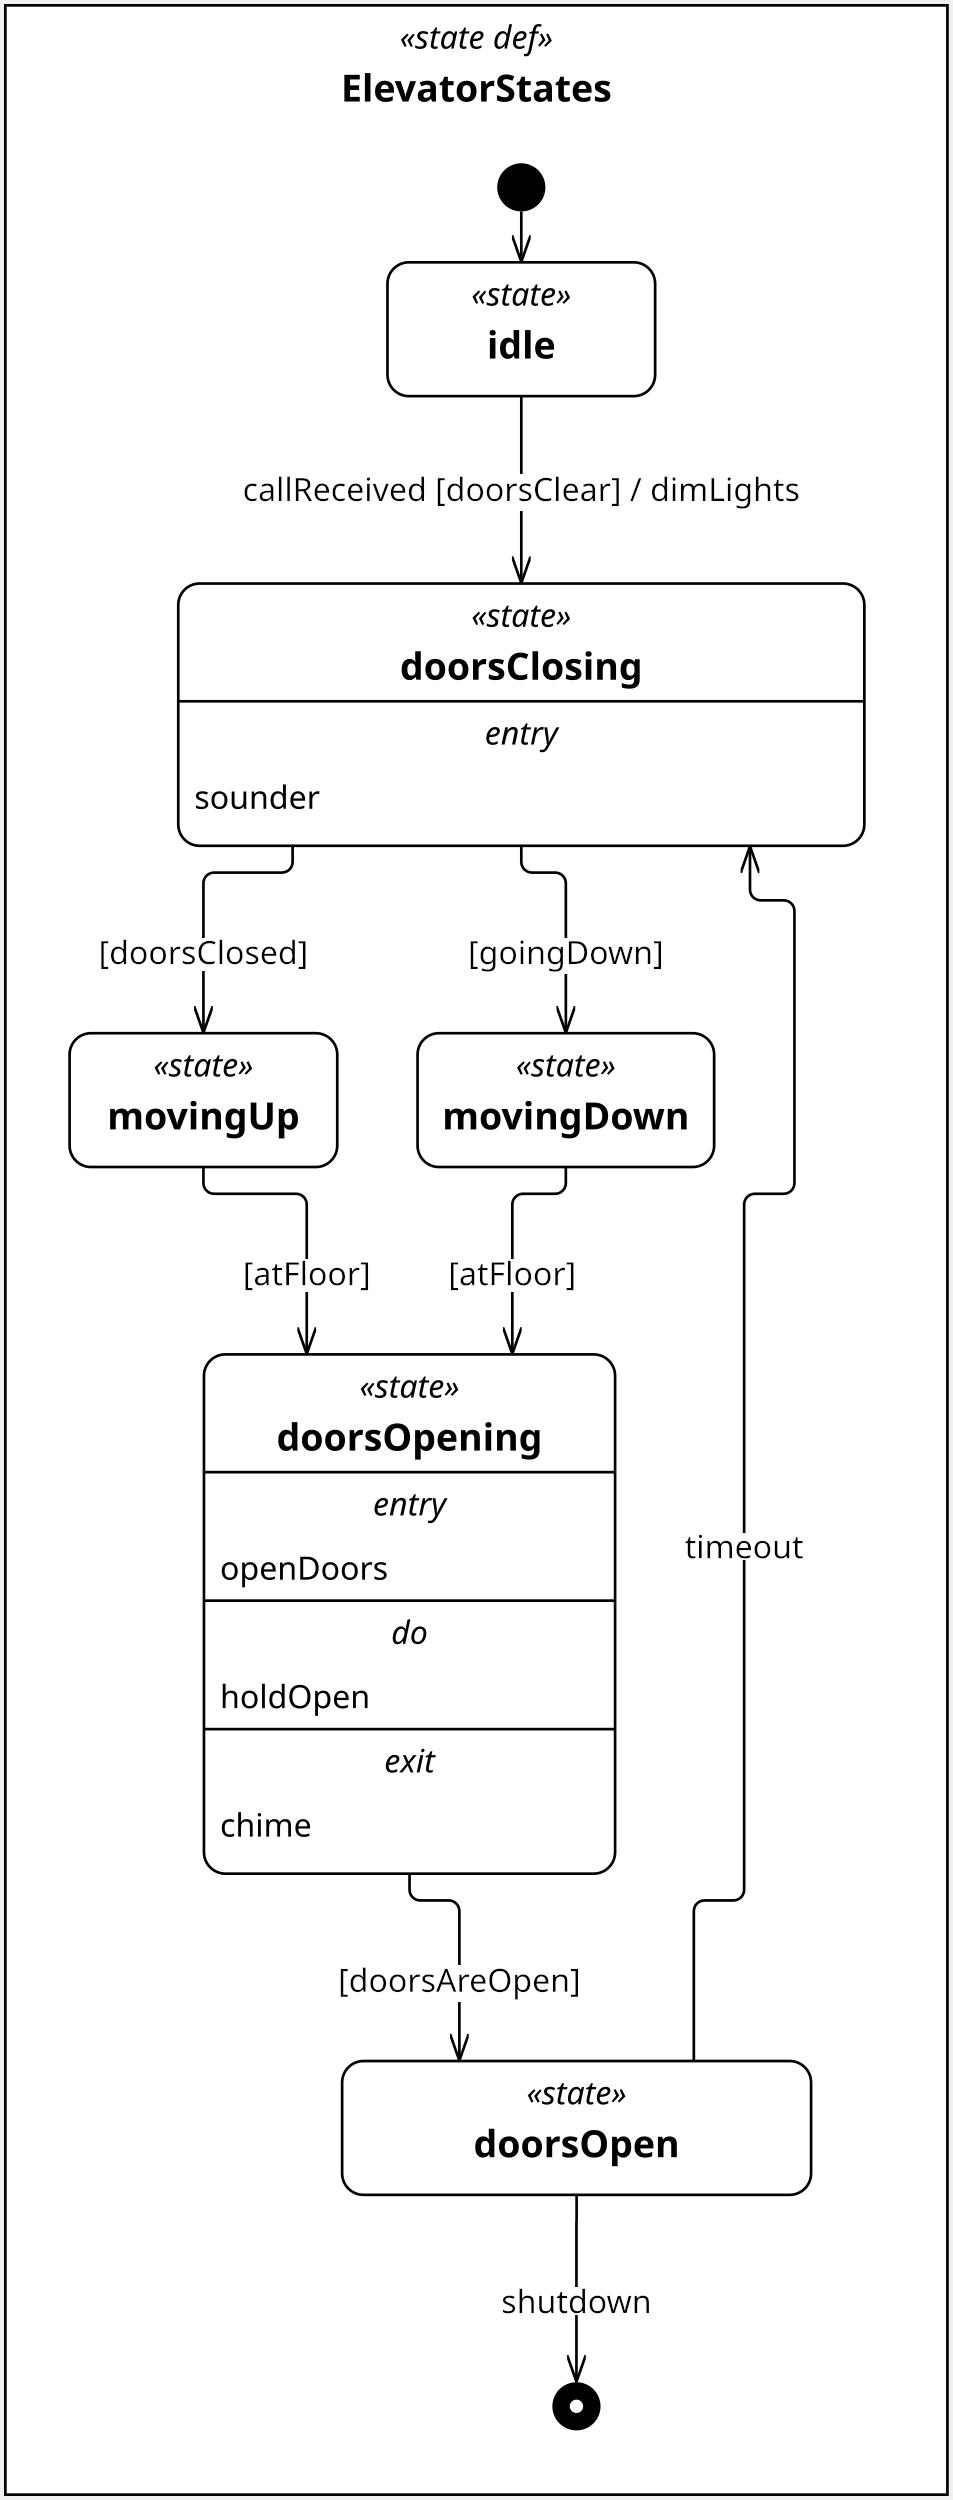
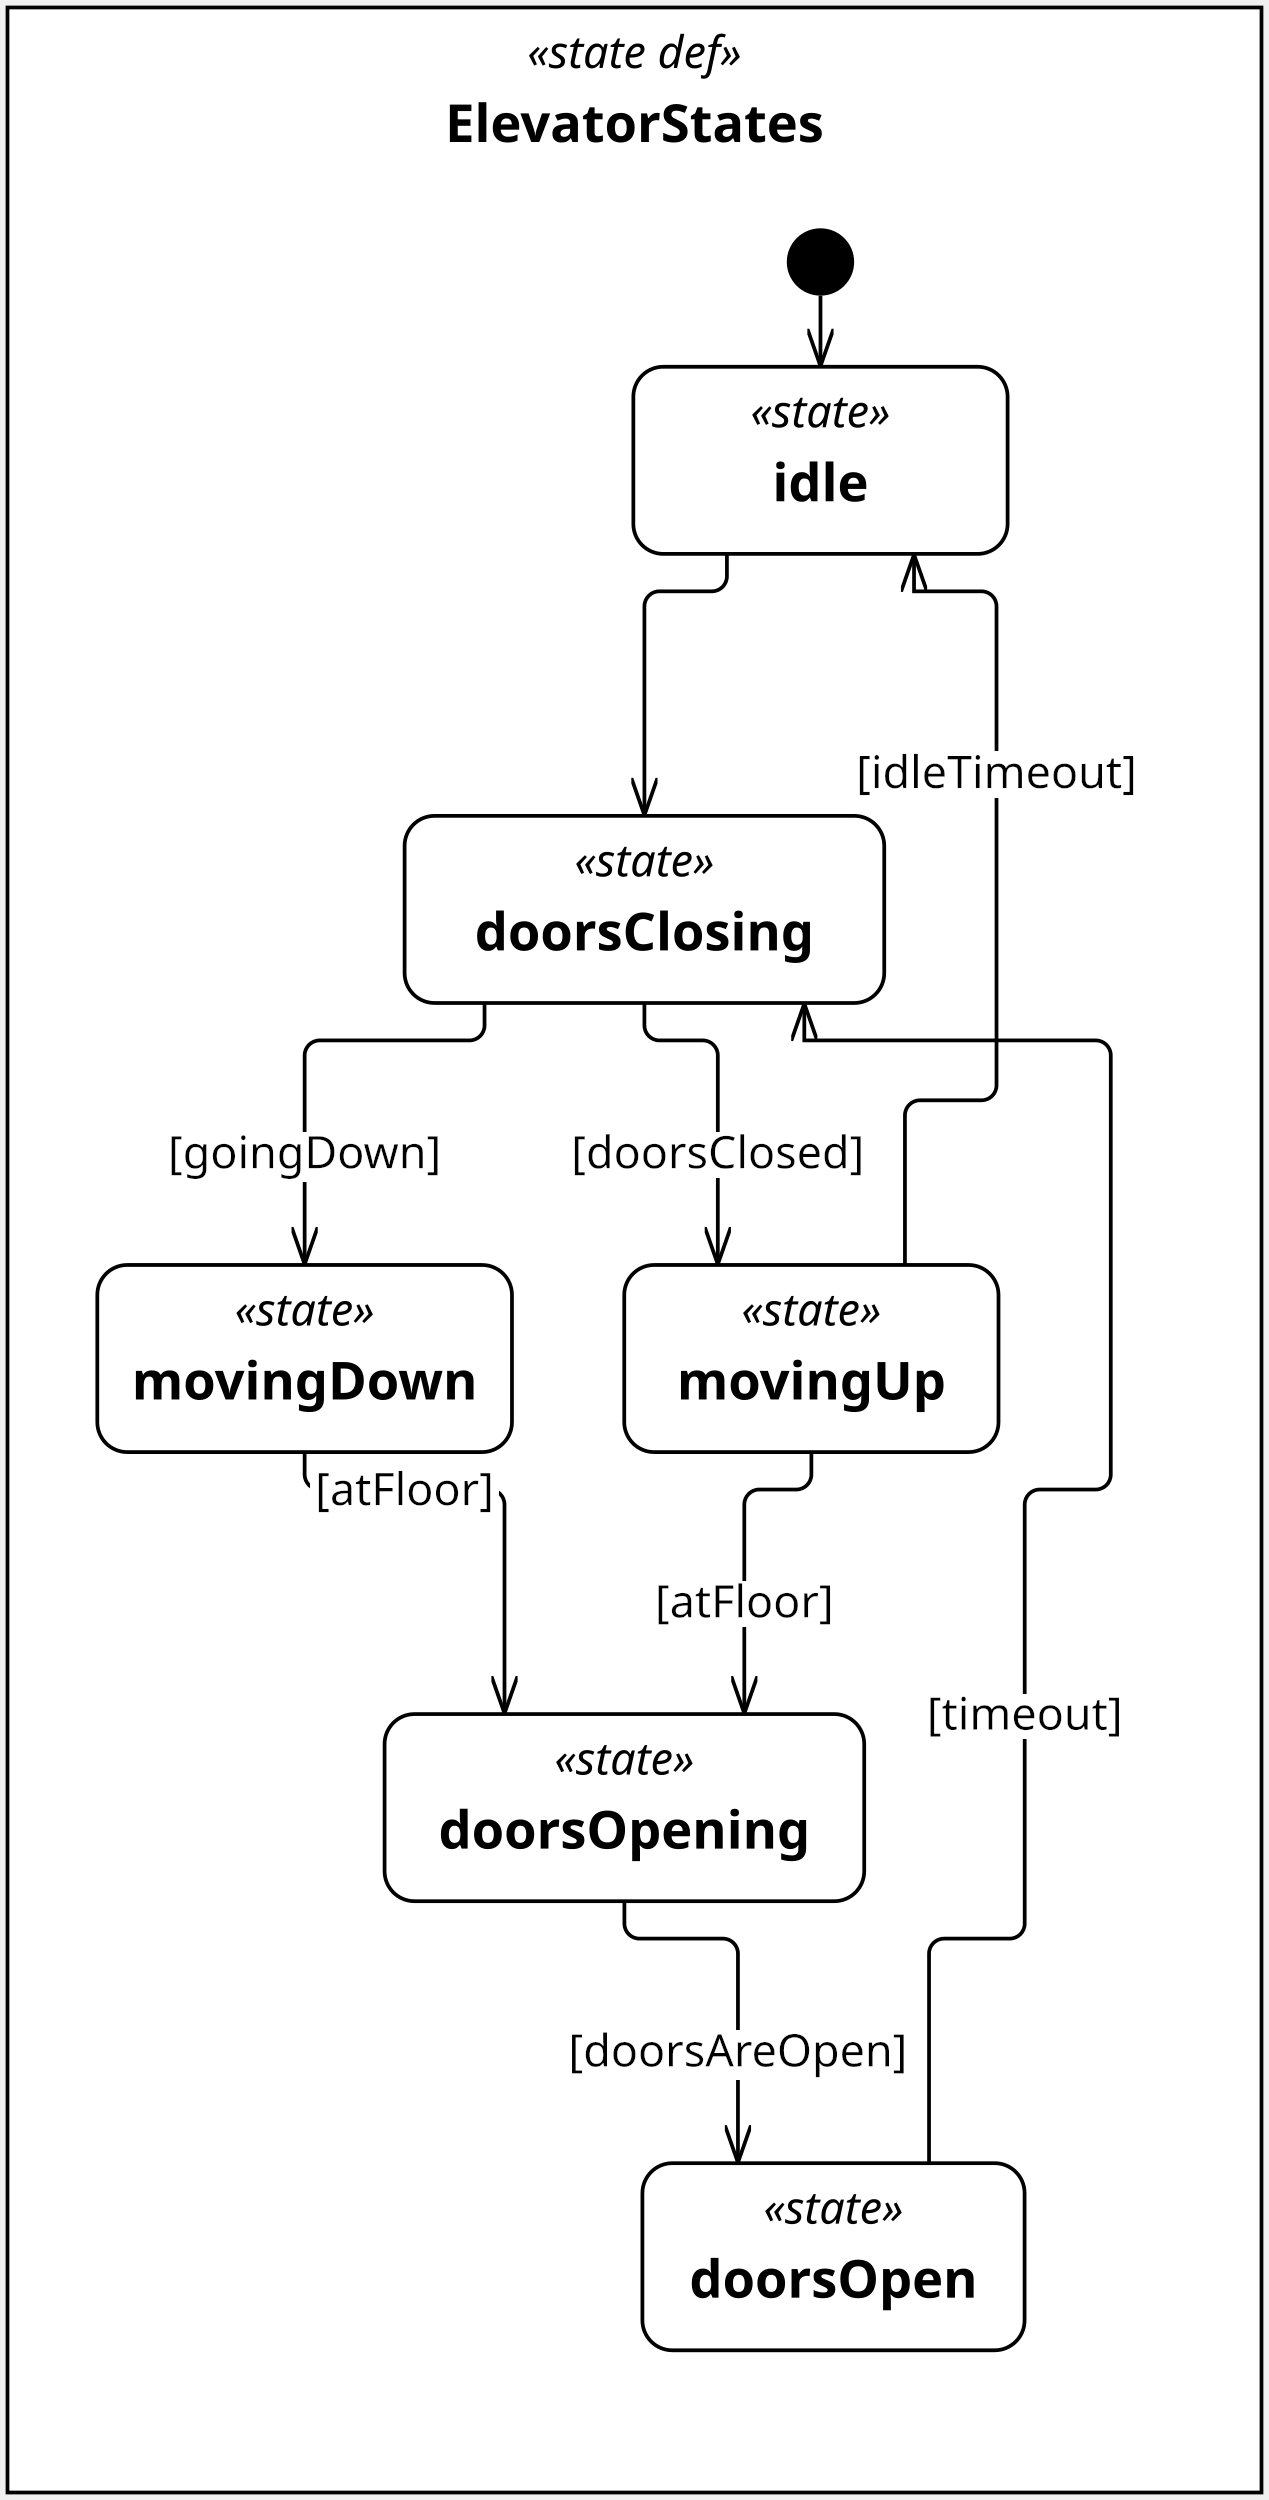
- <svg xmlns="http://www.w3.org/2000/svg" width="355.96" height="934.00" viewBox="0 0 355.96 934.00">
+ <svg xmlns="http://www.w3.org/2000/svg" width="339.07" height="668.00" viewBox="0 0 339.07 668.00">
  <defs>
    <marker id="line-end-open-chevron" markerWidth="10.165" markerHeight="7" refX="10.165" refY="3.5" orient="auto">
      <polyline points="0 0, 10 3.5, 0 7" fill="none" stroke="#000000" stroke-width="1.00" stroke-linejoin="bevel" />
    </marker>
    <marker id="line-end-hollow-triangle" markerWidth="10.165" markerHeight="7" refX="10.165" refY="3.5" orient="auto">
      <polygon points="0 0, 10 3.5, 0 7" fill="#FFFFFF" stroke="#000000" stroke-width="1.00" stroke-linejoin="bevel" />
    </marker>
    <marker id="line-end-filled-arrow" markerWidth="10.165" markerHeight="7" refX="10.165" refY="3.5" orient="auto">
      <polygon points="0 0, 10 3.5, 0 7" fill="#000000" stroke="#000000" stroke-width="1.00" stroke-linejoin="bevel" />
    </marker>
    <marker id="line-end-hollow-triangle-crossbar" markerWidth="14.665" markerHeight="7" refX="14.665" refY="3.5" orient="auto">
      <polygon points="4.5 0, 14.5 3.5, 4.5 7" fill="#FFFFFF" stroke="#000000" stroke-width="1.00" stroke-linejoin="bevel" />
      <line x1="1" y1="0" x2="1" y2="7" stroke="#000000" stroke-width="1.00" />
    </marker>
    <marker id="line-end-hollow-diamond" markerWidth="14" markerHeight="8" refX="13.277" refY="4" orient="auto">
      <polygon points="1 4, 7 0, 13 4, 7 8" fill="#FFFFFF" stroke="#000000" stroke-width="1.00" stroke-linejoin="bevel" />
    </marker>
    <marker id="line-end-filled-diamond" markerWidth="14" markerHeight="8" refX="13.277" refY="4" orient="auto">
      <polygon points="1 4, 7 0, 13 4, 7 8" fill="#000000" stroke="#000000" stroke-width="1.00" stroke-linejoin="bevel" />
    </marker>
    <marker id="line-end-circle" markerWidth="10" markerHeight="10" refX="9.5" refY="5" orient="auto">
      <circle cx="5" cy="5" r="4" fill="#FFFFFF" stroke="#000000" stroke-width="1.00" />
    </marker>
    <marker id="line-end-bar" markerWidth="4" markerHeight="12" refX="2.5" refY="6" orient="auto">
      <line x1="2" y1="0" x2="2" y2="12" stroke="#000000" stroke-width="1.00" />
    </marker>
    <filter id="label-bg" x="-0.05" y="-0.05" width="1.1" height="1.1">
      <feFlood flood-color="#FFFFFF" />
      <feComposite in="SourceGraphic" operator="over" />
    </filter>
  </defs>
-   <rect x="2.00" y="2.00" width="351.96" height="930.00" fill="#FFFFFF" stroke="#000000" stroke-width="1.00" />
-   <text x="177.98" y="14.00" font-family="Noto Sans, sans-serif" font-size="12.00" font-style="italic" fill="#000000" text-anchor="middle" dominant-baseline="middle">«state def»</text>
-   <text x="177.98" y="33.00" font-family="Noto Sans, sans-serif" font-size="14.00" font-weight="bold" fill="#000000" text-anchor="middle" dominant-baseline="middle">ElevatorStates</text>
-   <rect x="144.76" y="98.00" width="100.00" height="50.00" fill="#FFFFFF" stroke="#000000" stroke-width="1.00" rx="8.00" ry="8.00" />
-   <text x="194.76" y="110.00" font-family="Noto Sans, sans-serif" font-size="12.00" font-style="italic" fill="#000000" text-anchor="middle" dominant-baseline="middle">«state»</text>
-   <text x="194.76" y="129.00" font-family="Noto Sans, sans-serif" font-size="14.00" font-weight="bold" fill="#000000" text-anchor="middle" dominant-baseline="middle">idle</text>
-   <rect x="76.20" y="506.00" width="153.60" height="194.00" fill="#FFFFFF" stroke="#000000" stroke-width="1.00" rx="8.00" ry="8.00" />
-   <text x="153.00" y="518.00" font-family="Noto Sans, sans-serif" font-size="12.00" font-style="italic" fill="#000000" text-anchor="middle" dominant-baseline="middle">«state»</text>
-   <text x="153.00" y="537.00" font-family="Noto Sans, sans-serif" font-size="14.00" font-weight="bold" fill="#000000" text-anchor="middle" dominant-baseline="middle">doorsOpening</text>
-   <line x1="76.20" y1="550.00" x2="229.80" y2="550.00" stroke="#000000" stroke-width="1.00" />
-   <text x="153.00" y="562.00" font-family="Noto Sans, sans-serif" font-size="12.00" font-style="italic" fill="#000000" text-anchor="middle" dominant-baseline="middle">entry</text>
-   <text x="82.20" y="586.00" font-family="Noto Sans, sans-serif" font-size="12.00" fill="#000000" text-anchor="start" dominant-baseline="middle">openDoors</text>
-   <line x1="76.20" y1="598.00" x2="229.80" y2="598.00" stroke="#000000" stroke-width="1.00" />
-   <text x="153.00" y="610.00" font-family="Noto Sans, sans-serif" font-size="12.00" font-style="italic" fill="#000000" text-anchor="middle" dominant-baseline="middle">do</text>
-   <text x="82.20" y="634.00" font-family="Noto Sans, sans-serif" font-size="12.00" fill="#000000" text-anchor="start" dominant-baseline="middle">holdOpen</text>
-   <line x1="76.20" y1="646.00" x2="229.80" y2="646.00" stroke="#000000" stroke-width="1.00" />
-   <text x="153.00" y="658.00" font-family="Noto Sans, sans-serif" font-size="12.00" font-style="italic" fill="#000000" text-anchor="middle" dominant-baseline="middle">exit</text>
-   <text x="82.20" y="682.00" font-family="Noto Sans, sans-serif" font-size="12.00" fill="#000000" text-anchor="start" dominant-baseline="middle">chime</text>
-   <rect x="127.82" y="770.00" width="175.20" height="50.00" fill="#FFFFFF" stroke="#000000" stroke-width="1.00" rx="8.00" ry="8.00" />
-   <text x="215.42" y="782.00" font-family="Noto Sans, sans-serif" font-size="12.00" font-style="italic" fill="#000000" text-anchor="middle" dominant-baseline="middle">«state»</text>
-   <text x="215.42" y="801.00" font-family="Noto Sans, sans-serif" font-size="14.00" font-weight="bold" fill="#000000" text-anchor="middle" dominant-baseline="middle">doorsOpen</text>
-   <rect x="66.60" y="218.00" width="256.32" height="98.00" fill="#FFFFFF" stroke="#000000" stroke-width="1.00" rx="8.00" ry="8.00" />
-   <text x="194.76" y="230.00" font-family="Noto Sans, sans-serif" font-size="12.00" font-style="italic" fill="#000000" text-anchor="middle" dominant-baseline="middle">«state»</text>
-   <text x="194.76" y="249.00" font-family="Noto Sans, sans-serif" font-size="14.00" font-weight="bold" fill="#000000" text-anchor="middle" dominant-baseline="middle">doorsClosing</text>
-   <line x1="66.60" y1="262.00" x2="322.92" y2="262.00" stroke="#000000" stroke-width="1.00" />
-   <text x="194.76" y="274.00" font-family="Noto Sans, sans-serif" font-size="12.00" font-style="italic" fill="#000000" text-anchor="middle" dominant-baseline="middle">entry</text>
-   <text x="72.60" y="298.00" font-family="Noto Sans, sans-serif" font-size="12.00" fill="#000000" text-anchor="start" dominant-baseline="middle">sounder</text>
-   <rect x="26.00" y="386.00" width="100.00" height="50.00" fill="#FFFFFF" stroke="#000000" stroke-width="1.00" rx="8.00" ry="8.00" />
-   <text x="76.00" y="398.00" font-family="Noto Sans, sans-serif" font-size="12.00" font-style="italic" fill="#000000" text-anchor="middle" dominant-baseline="middle">«state»</text>
-   <text x="76.00" y="417.00" font-family="Noto Sans, sans-serif" font-size="14.00" font-weight="bold" fill="#000000" text-anchor="middle" dominant-baseline="middle">movingUp</text>
-   <rect x="156.00" y="386.00" width="110.80" height="50.00" fill="#FFFFFF" stroke="#000000" stroke-width="1.00" rx="8.00" ry="8.00" />
-   <text x="211.40" y="398.00" font-family="Noto Sans, sans-serif" font-size="12.00" font-style="italic" fill="#000000" text-anchor="middle" dominant-baseline="middle">«state»</text>
-   <text x="211.40" y="417.00" font-family="Noto Sans, sans-serif" font-size="14.00" font-weight="bold" fill="#000000" text-anchor="middle" dominant-baseline="middle">movingDown</text>
-   <circle cx="215.36" cy="899.00" r="9.00" fill="#000000" />
-   <circle cx="215.36" cy="899.00" r="3.00" fill="white" stroke="#000000" stroke-width="1.00" />
-   <circle cx="194.76" cy="70.00" r="9.00" fill="#000000" />
-   <path d="M 194.76 79.00 L 194.76 98.00" fill="none" stroke="#000000" stroke-width="1.00" marker-end="url(#line-end-open-chevron)" />
-   <path d="M 194.76 148.00 L 194.76 218.00" fill="none" stroke="#000000" stroke-width="1.00" marker-end="url(#line-end-open-chevron)" />
-   <path d="M 109.32 316.00 L 109.32 322.00 A 4.00 4.00 0 0 1 105.32 326.00 L 80.00 326.00 A 4.00 4.00 0 0 0 76.00 330.00 L 76.00 386.00" fill="none" stroke="#000000" stroke-width="1.00" marker-end="url(#line-end-open-chevron)" />
-   <path d="M 76.00 436.00 L 76.00 442.00 A 4.00 4.00 0 0 0 80.00 446.00 L 110.60 446.00 A 4.00 4.00 0 0 1 114.60 450.00 L 114.60 506.00" fill="none" stroke="#000000" stroke-width="1.00" marker-end="url(#line-end-open-chevron)" />
-   <path d="M 211.40 436.00 L 211.40 442.00 A 4.00 4.00 0 0 1 207.40 446.00 L 195.40 446.00 A 4.00 4.00 0 0 0 191.40 450.00 L 191.40 506.00" fill="none" stroke="#000000" stroke-width="1.00" marker-end="url(#line-end-open-chevron)" />
-   <path d="M 153.00 700.00 L 153.00 706.00 A 4.00 4.00 0 0 0 157.00 710.00 L 167.62 710.00 A 4.00 4.00 0 0 1 171.62 714.00 L 171.62 770.00" fill="none" stroke="#000000" stroke-width="1.00" marker-end="url(#line-end-open-chevron)" />
-   <path d="M 259.22 770.00 L 259.22 714.00 A 4.00 4.00 0 0 1 263.22 710.00 L 274.01 710.00 A 4.00 4.00 0 0 0 278.01 706.00 L 278.01 450.00 A 4.00 4.00 0 0 1 282.01 446.00 L 292.80 446.00 A 4.00 4.00 0 0 0 296.80 442.00 L 296.80 340.37 A 4.00 4.00 0 0 0 292.80 336.37 L 284.20 336.37 A 4.00 4.00 0 0 1 280.20 332.37 L 280.20 316.00" fill="none" stroke="#000000" stroke-width="1.00" marker-end="url(#line-end-open-chevron)" />
-   <path d="M 194.76 316.00 L 194.76 322.00 A 4.00 4.00 0 0 0 198.76 326.00 L 207.40 326.00 A 4.00 4.00 0 0 1 211.40 330.00 L 211.40 386.00" fill="none" stroke="#000000" stroke-width="1.00" marker-end="url(#line-end-open-chevron)" />
-   <path d="M 215.42 820.00 L 215.42 829.97 A 0.03 0.03 0 0 1 215.39 830.00 L 215.39 830.00 A 0.03 0.03 0 0 0 215.36 830.03 L 215.36 890.00" fill="none" stroke="#000000" stroke-width="1.00" marker-end="url(#line-end-open-chevron)" />
-   <text x="194.76" y="183.00" font-family="Noto Sans, sans-serif" font-size="12.00" fill="#000000" text-anchor="middle" dominant-baseline="middle" filter="url(#label-bg)">callReceived [doorsClear] / dimLights</text>
-   <text x="76.00" y="356.00" font-family="Noto Sans, sans-serif" font-size="12.00" fill="#000000" text-anchor="middle" dominant-baseline="middle" filter="url(#label-bg)">[doorsClosed]</text>
-   <text x="114.60" y="476.00" font-family="Noto Sans, sans-serif" font-size="12.00" fill="#000000" text-anchor="middle" dominant-baseline="middle" filter="url(#label-bg)">[atFloor]</text>
-   <text x="191.40" y="476.00" font-family="Noto Sans, sans-serif" font-size="12.00" fill="#000000" text-anchor="middle" dominant-baseline="middle" filter="url(#label-bg)">[atFloor]</text>
-   <text x="171.62" y="740.00" font-family="Noto Sans, sans-serif" font-size="12.00" fill="#000000" text-anchor="middle" dominant-baseline="middle" filter="url(#label-bg)">[doorsAreOpen]</text>
-   <text x="278.01" y="578.00" font-family="Noto Sans, sans-serif" font-size="12.00" fill="#000000" text-anchor="middle" dominant-baseline="middle" filter="url(#label-bg)">timeout</text>
-   <text x="211.40" y="356.00" font-family="Noto Sans, sans-serif" font-size="12.00" fill="#000000" text-anchor="middle" dominant-baseline="middle" filter="url(#label-bg)">[goingDown]</text>
-   <text x="215.36" y="860.00" font-family="Noto Sans, sans-serif" font-size="12.00" fill="#000000" text-anchor="middle" dominant-baseline="middle" filter="url(#label-bg)">shutdown</text>
+   <rect x="2.00" y="2.00" width="335.07" height="664.00" fill="#FFFFFF" stroke="#000000" stroke-width="1.00" />
+   <text x="169.53" y="14.00" font-family="Noto Sans, sans-serif" font-size="12.00" font-style="italic" fill="#000000" text-anchor="middle" dominant-baseline="middle">«state def»</text>
+   <text x="169.53" y="33.00" font-family="Noto Sans, sans-serif" font-size="14.00" font-weight="bold" fill="#000000" text-anchor="middle" dominant-baseline="middle">ElevatorStates</text>
+   <rect x="169.23" y="98.00" width="100.00" height="50.00" fill="#FFFFFF" stroke="#000000" stroke-width="1.00" rx="8.00" ry="8.00" />
+   <text x="219.23" y="110.00" font-family="Noto Sans, sans-serif" font-size="12.00" font-style="italic" fill="#000000" text-anchor="middle" dominant-baseline="middle">«state»</text>
+   <text x="219.23" y="129.00" font-family="Noto Sans, sans-serif" font-size="14.00" font-weight="bold" fill="#000000" text-anchor="middle" dominant-baseline="middle">idle</text>
+   <rect x="102.76" y="458.00" width="128.16" height="50.00" fill="#FFFFFF" stroke="#000000" stroke-width="1.00" rx="8.00" ry="8.00" />
+   <text x="166.84" y="470.00" font-family="Noto Sans, sans-serif" font-size="12.00" font-style="italic" fill="#000000" text-anchor="middle" dominant-baseline="middle">«state»</text>
+   <text x="166.84" y="489.00" font-family="Noto Sans, sans-serif" font-size="14.00" font-weight="bold" fill="#000000" text-anchor="middle" dominant-baseline="middle">doorsOpening</text>
+   <rect x="171.65" y="578.00" width="102.12" height="50.00" fill="#FFFFFF" stroke="#000000" stroke-width="1.00" rx="8.00" ry="8.00" />
+   <text x="222.71" y="590.00" font-family="Noto Sans, sans-serif" font-size="12.00" font-style="italic" fill="#000000" text-anchor="middle" dominant-baseline="middle">«state»</text>
+   <text x="222.71" y="609.00" font-family="Noto Sans, sans-serif" font-size="14.00" font-weight="bold" fill="#000000" text-anchor="middle" dominant-baseline="middle">doorsOpen</text>
+   <rect x="108.11" y="218.00" width="128.16" height="50.00" fill="#FFFFFF" stroke="#000000" stroke-width="1.00" rx="8.00" ry="8.00" />
+   <text x="172.19" y="230.00" font-family="Noto Sans, sans-serif" font-size="12.00" font-style="italic" fill="#000000" text-anchor="middle" dominant-baseline="middle">«state»</text>
+   <text x="172.19" y="249.00" font-family="Noto Sans, sans-serif" font-size="14.00" font-weight="bold" fill="#000000" text-anchor="middle" dominant-baseline="middle">doorsClosing</text>
+   <rect x="166.80" y="338.00" width="100.00" height="50.00" fill="#FFFFFF" stroke="#000000" stroke-width="1.00" rx="8.00" ry="8.00" />
+   <text x="216.80" y="350.00" font-family="Noto Sans, sans-serif" font-size="12.00" font-style="italic" fill="#000000" text-anchor="middle" dominant-baseline="middle">«state»</text>
+   <text x="216.80" y="369.00" font-family="Noto Sans, sans-serif" font-size="14.00" font-weight="bold" fill="#000000" text-anchor="middle" dominant-baseline="middle">movingUp</text>
+   <rect x="26.00" y="338.00" width="110.80" height="50.00" fill="#FFFFFF" stroke="#000000" stroke-width="1.00" rx="8.00" ry="8.00" />
+   <text x="81.40" y="350.00" font-family="Noto Sans, sans-serif" font-size="12.00" font-style="italic" fill="#000000" text-anchor="middle" dominant-baseline="middle">«state»</text>
+   <text x="81.40" y="369.00" font-family="Noto Sans, sans-serif" font-size="14.00" font-weight="bold" fill="#000000" text-anchor="middle" dominant-baseline="middle">movingDown</text>
+   <circle cx="219.23" cy="70.00" r="9.00" fill="#000000" />
+   <path d="M 219.23 79.00 L 219.23 98.00" fill="none" stroke="#000000" stroke-width="1.00" marker-end="url(#line-end-open-chevron)" />
+   <path d="M 194.23 148.00 L 194.23 154.00 A 4.00 4.00 0 0 1 190.23 158.00 L 176.19 158.00 A 4.00 4.00 0 0 0 172.19 162.00 L 172.19 218.00" fill="none" stroke="#000000" stroke-width="1.00" marker-end="url(#line-end-open-chevron)" />
+   <path d="M 172.19 268.00 L 172.19 274.00 A 4.00 4.00 0 0 0 176.19 278.00 L 187.80 278.00 A 4.00 4.00 0 0 1 191.80 282.00 L 191.80 338.00" fill="none" stroke="#000000" stroke-width="1.00" marker-end="url(#line-end-open-chevron)" />
+   <path d="M 216.80 388.00 L 216.80 394.00 A 4.00 4.00 0 0 1 212.80 398.00 L 202.88 398.00 A 4.00 4.00 0 0 0 198.88 402.00 L 198.88 458.00" fill="none" stroke="#000000" stroke-width="1.00" marker-end="url(#line-end-open-chevron)" />
+   <path d="M 81.40 388.00 L 81.40 394.00 A 4.00 4.00 0 0 0 85.40 398.00 L 130.80 398.00 A 4.00 4.00 0 0 1 134.80 402.00 L 134.80 458.00" fill="none" stroke="#000000" stroke-width="1.00" marker-end="url(#line-end-open-chevron)" />
+   <path d="M 166.84 508.00 L 166.84 514.00 A 4.00 4.00 0 0 0 170.84 518.00 L 193.18 518.00 A 4.00 4.00 0 0 1 197.18 522.00 L 197.18 578.00" fill="none" stroke="#000000" stroke-width="1.00" marker-end="url(#line-end-open-chevron)" />
+   <path d="M 248.24 578.00 L 248.24 522.00 A 4.00 4.00 0 0 1 252.24 518.00 L 269.80 518.00 A 4.00 4.00 0 0 0 273.80 514.00 L 273.80 402.00 A 4.00 4.00 0 0 1 277.80 398.00 L 292.80 398.00 A 4.00 4.00 0 0 0 296.80 394.00 L 296.80 282.00 A 4.00 4.00 0 0 0 292.80 278.00 L 214.91 278.00 L 214.91 268.00" fill="none" stroke="#000000" stroke-width="1.00" marker-end="url(#line-end-open-chevron)" />
+   <path d="M 129.47 268.00 L 129.47 274.00 A 4.00 4.00 0 0 1 125.47 278.00 L 85.40 278.00 A 4.00 4.00 0 0 0 81.40 282.00 L 81.40 338.00" fill="none" stroke="#000000" stroke-width="1.00" marker-end="url(#line-end-open-chevron)" />
+   <path d="M 241.80 338.00 L 241.80 298.00 A 4.00 4.00 0 0 1 245.80 294.00 L 262.27 294.00 A 4.00 4.00 0 0 0 266.27 290.00 L 266.27 162.00 A 4.00 4.00 0 0 0 262.27 158.00 L 244.23 158.00 L 244.23 148.00" fill="none" stroke="#000000" stroke-width="1.00" marker-end="url(#line-end-open-chevron)" />
+   <text x="191.80" y="308.00" font-family="Noto Sans, sans-serif" font-size="12.00" fill="#000000" text-anchor="middle" dominant-baseline="middle" filter="url(#label-bg)">[doorsClosed]</text>
+   <text x="198.88" y="428.00" font-family="Noto Sans, sans-serif" font-size="12.00" fill="#000000" text-anchor="middle" dominant-baseline="middle" filter="url(#label-bg)">[atFloor]</text>
+   <text x="108.10" y="398.00" font-family="Noto Sans, sans-serif" font-size="12.00" fill="#000000" text-anchor="middle" dominant-baseline="middle" filter="url(#label-bg)">[atFloor]</text>
+   <text x="197.18" y="548.00" font-family="Noto Sans, sans-serif" font-size="12.00" fill="#000000" text-anchor="middle" dominant-baseline="middle" filter="url(#label-bg)">[doorsAreOpen]</text>
+   <text x="273.80" y="458.00" font-family="Noto Sans, sans-serif" font-size="12.00" fill="#000000" text-anchor="middle" dominant-baseline="middle" filter="url(#label-bg)">[timeout]</text>
+   <text x="81.40" y="308.00" font-family="Noto Sans, sans-serif" font-size="12.00" fill="#000000" text-anchor="middle" dominant-baseline="middle" filter="url(#label-bg)">[goingDown]</text>
+   <text x="266.27" y="206.40" font-family="Noto Sans, sans-serif" font-size="12.00" fill="#000000" text-anchor="middle" dominant-baseline="middle" filter="url(#label-bg)">[idleTimeout]</text>
</svg>
